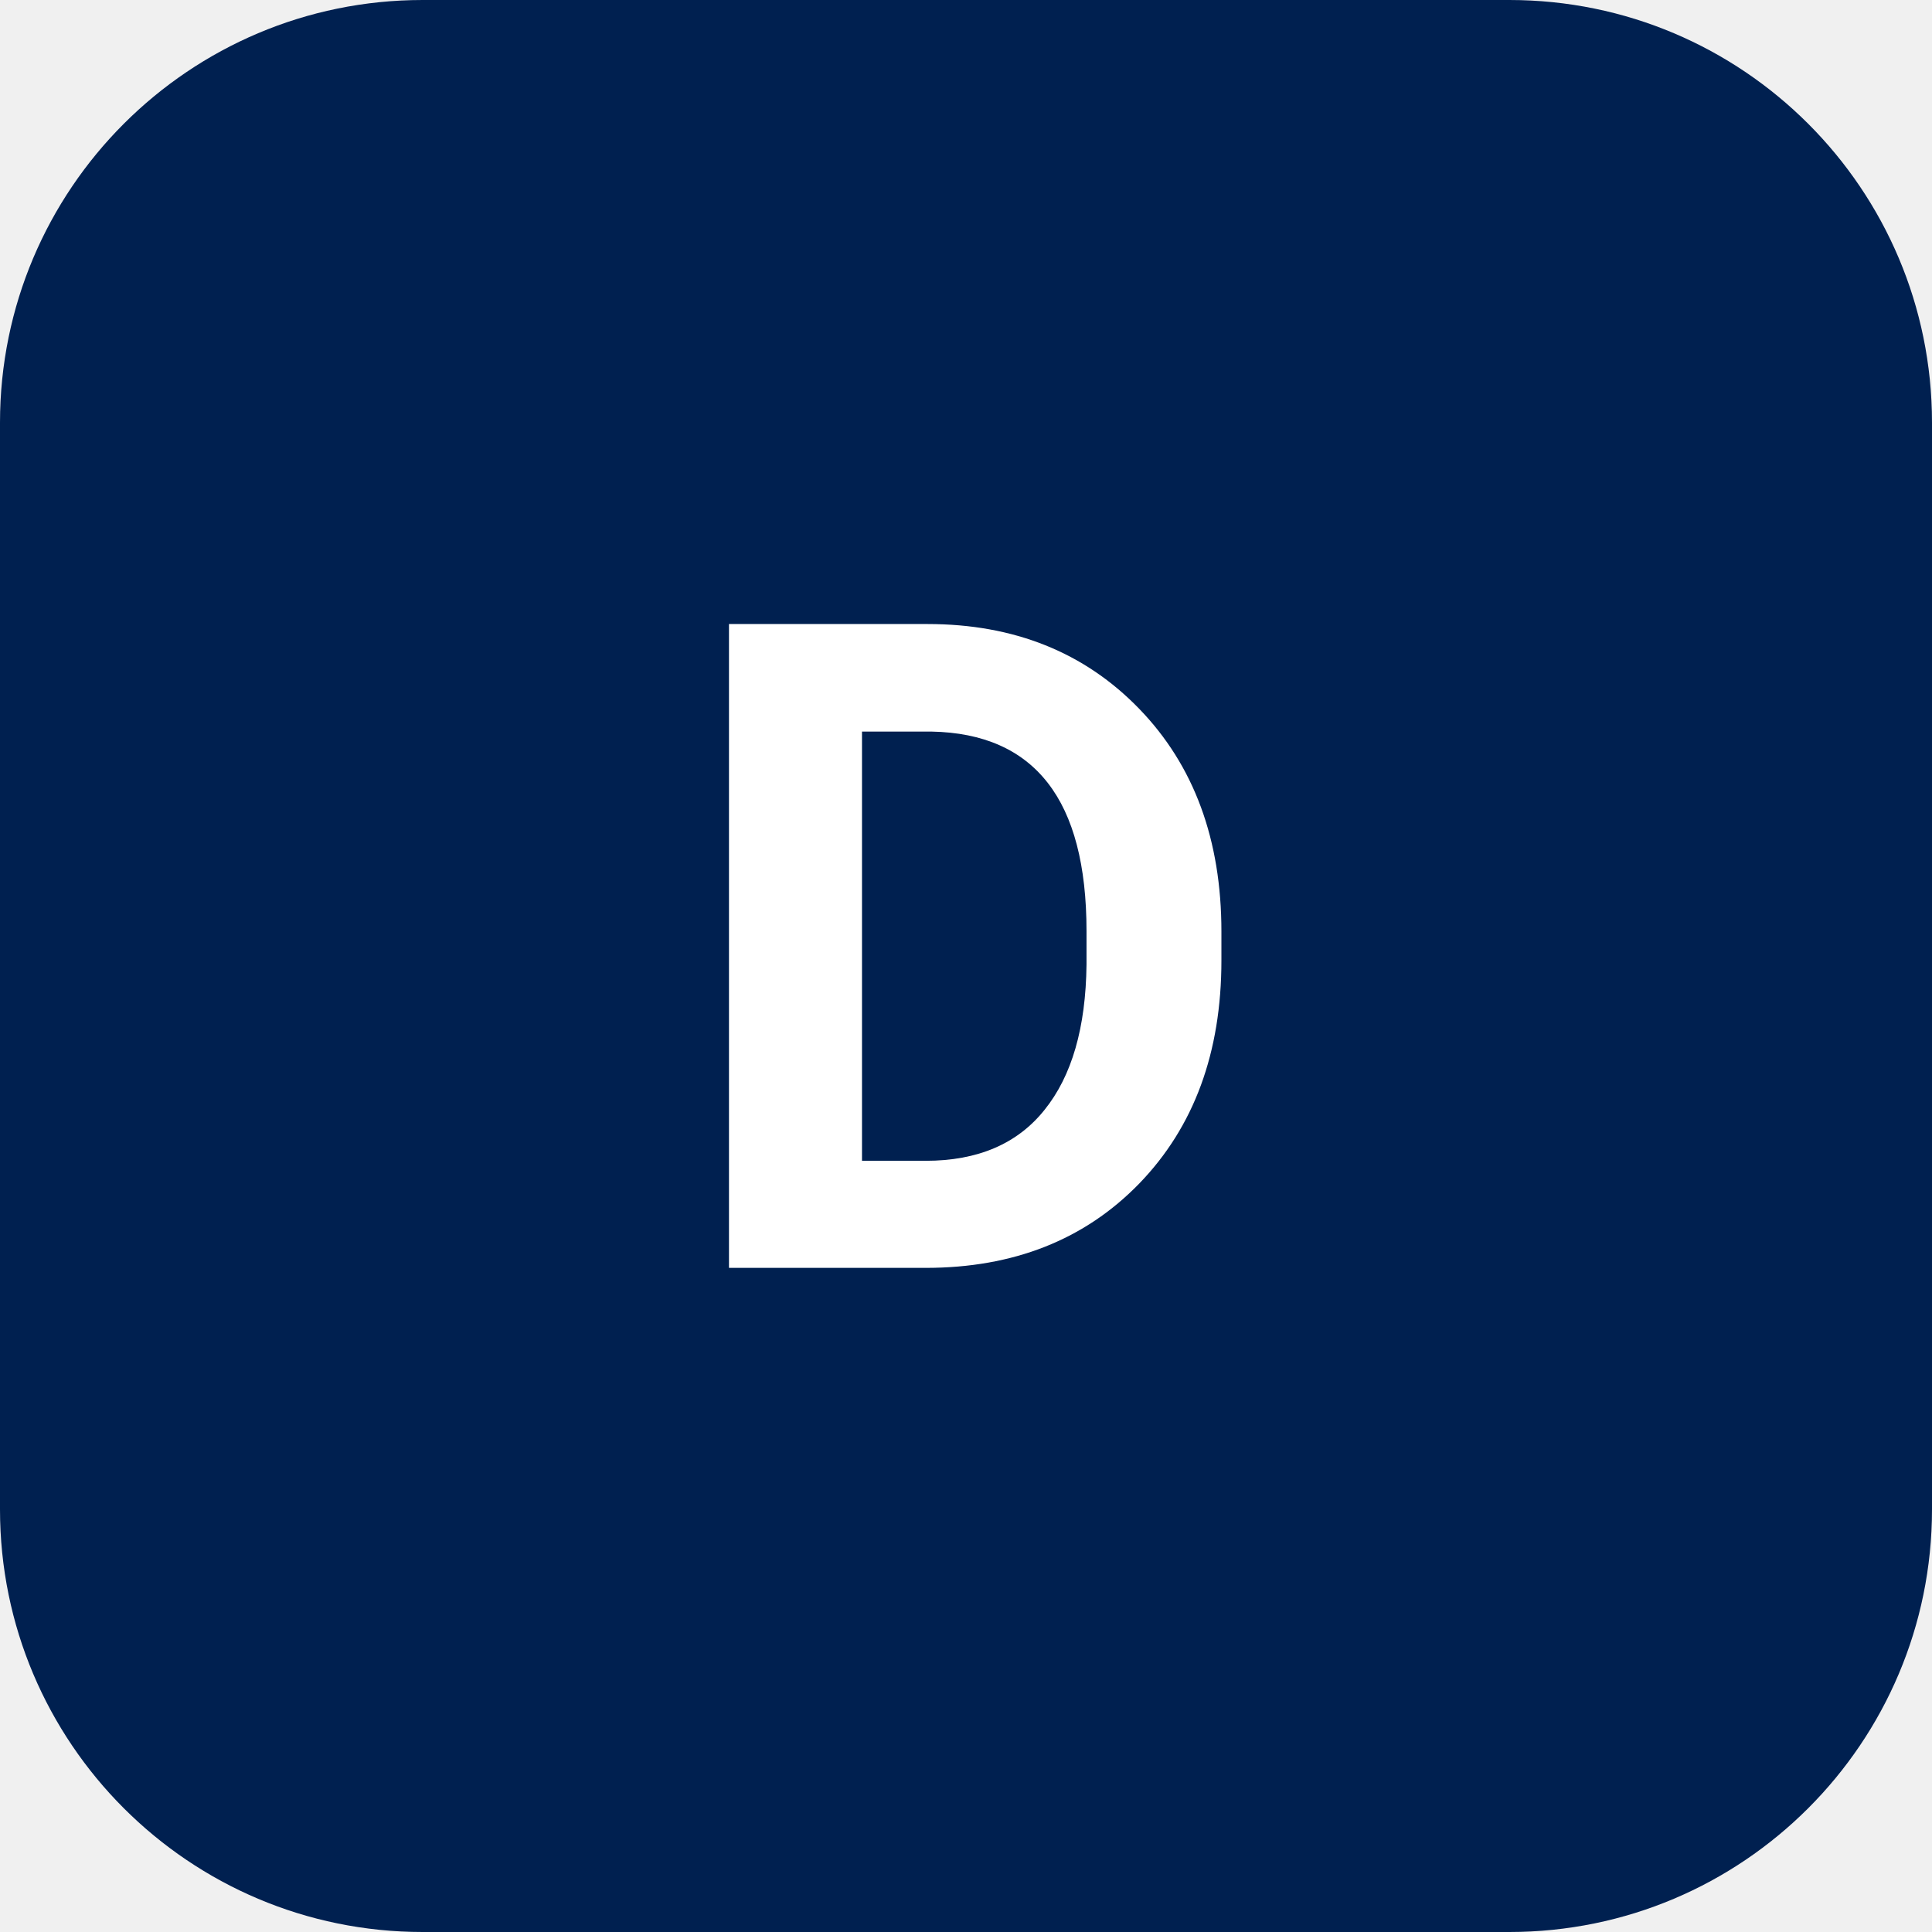
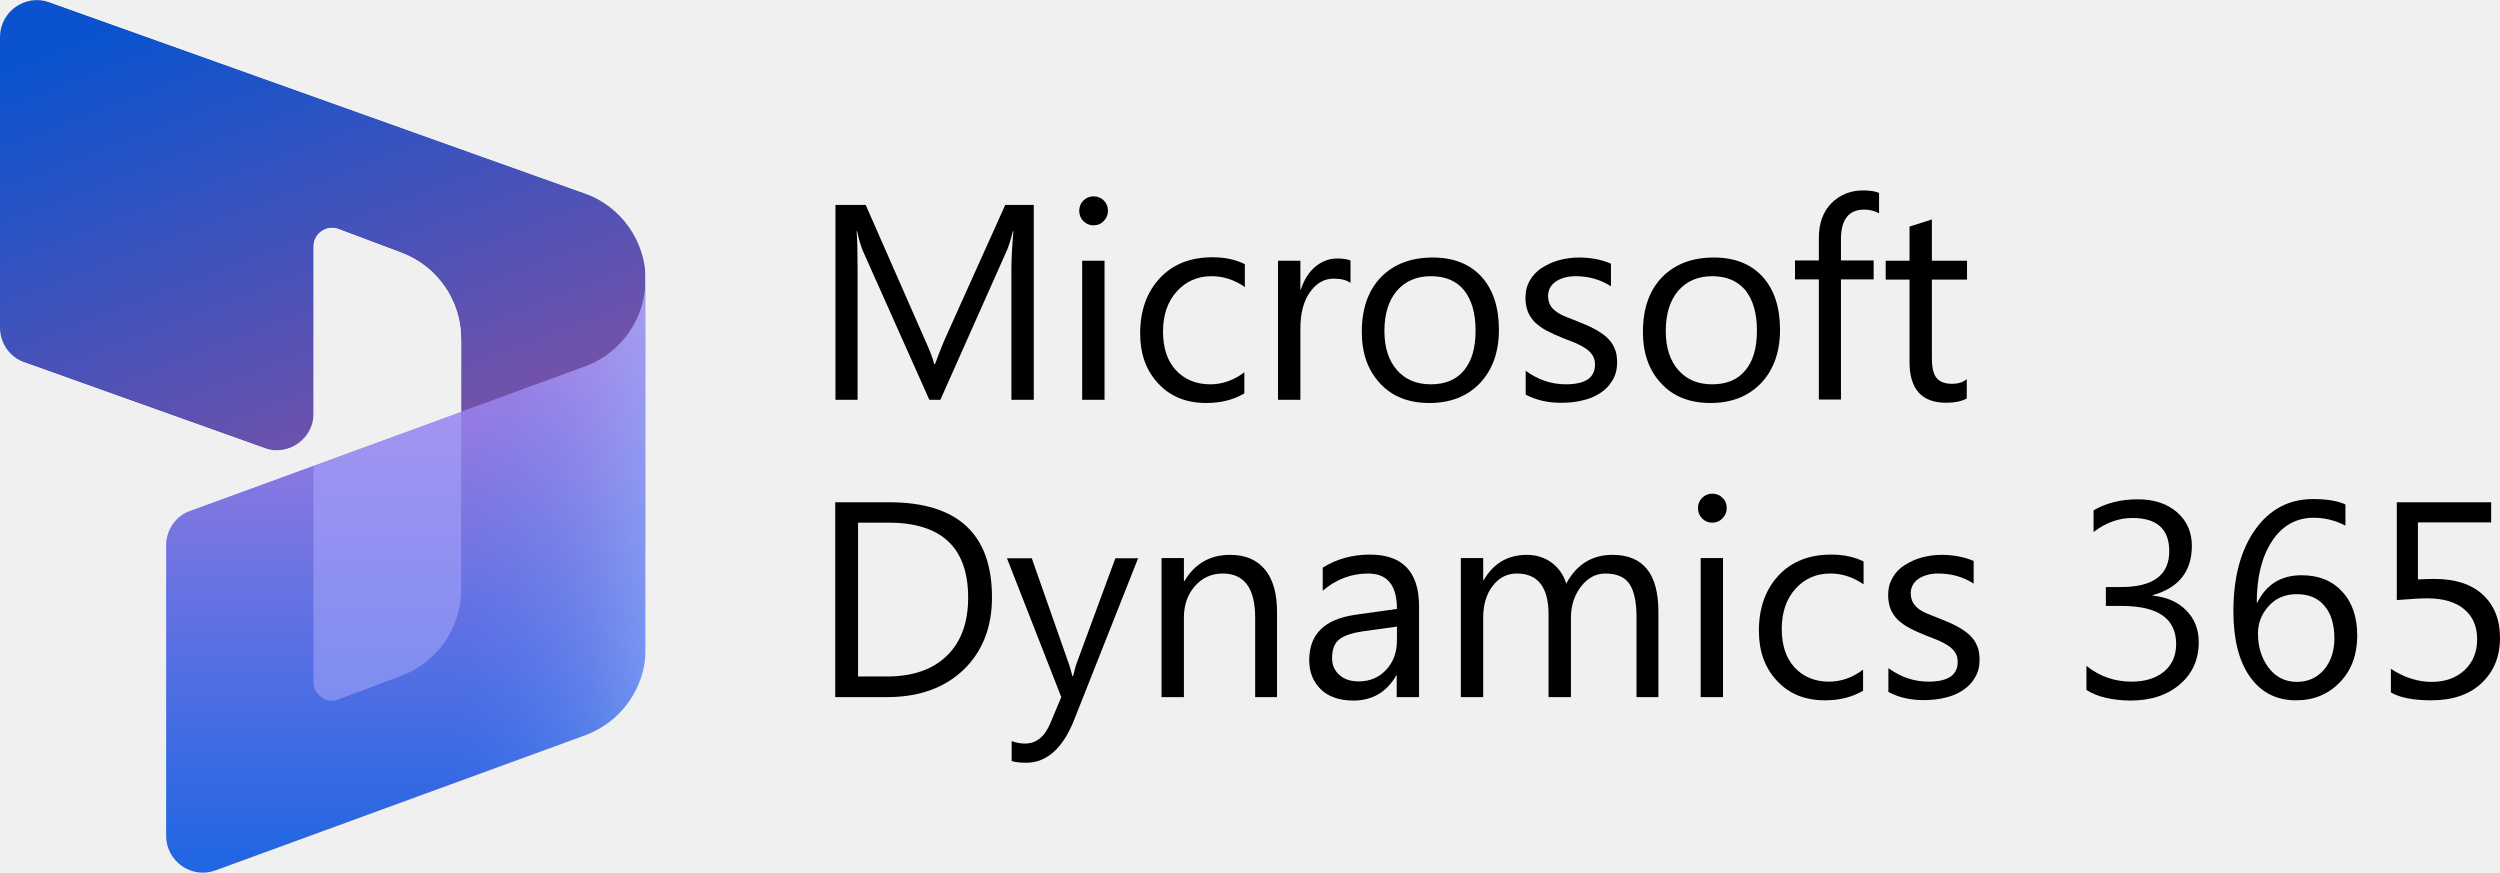
- <svg xmlns="http://www.w3.org/2000/svg" viewBox="0 0 64 64" role="img" aria-label="Microsoft Dynamics">
-   <rect width="64" height="64" rx="14" fill="#002050" />
-   <text x="32" y="42" text-anchor="middle" font-family="-apple-system,system-ui,Segoe UI,Roboto,sans-serif" font-weight="700" font-size="30" fill="#fff">D</text>
+ <svg xmlns="http://www.w3.org/2000/svg" viewBox="0 0 1017.4 355.1">
+   <style type="text/css">
+ 		.st97{fill-opacity:0.32;}
+ 		.st99{fill-opacity:0.24;}
+ 		.st105{fill:#FFFFFF;filter:url(#Adobe_OpacityMaskFilter);}
+ 		.st106{mask:url(#mask0_00000045600482063877763850000018203340017490944154_);}
+ 		.st110{opacity:0.5;fill:#B0ADFF;enable-background:new ;}
+ 	</style>
+   <g name="logo">
+     <g style="clip-path:url(#SVGID_00000134227339461458493900000007223171829834478471_);" transform="scale(6.107) translate(-380.11 -18.62)">
+       <defs>
+         <filter id="Adobe_OpacityMaskFilter" filterUnits="userSpaceOnUse" x="380.11" y="17.59" width="43.02" height="61.46">
+           <feColorMatrix type="matrix" values="1 0 0 0 0 0 1 0 0 0 0 0 1 0 0 0 0 0 1 0" />
+         </filter>
+       </defs>
+       <mask maskUnits="userSpaceOnUse" x="380.11" y="17.59" width="43.02" height="61.46" id="mask0_00000045600482063877763850000018203340017490944154_">
+         <path class="st105" d="M 423.14,37.29 C 423.14,34.69 421.51,32.38 419.06,31.5 L 383.4,18.77 C 381.8,18.2 380.11,19.39 380.11,21.09 L 380.11,40.45 C 380.11,41.49 380.76,42.42 381.74,42.77 L 397.72,48.48 C 399.32,49.05 401.01,47.86 401.01,46.16 L 401.01,35.03 C 401.01,34.17 401.87,33.58 402.67,33.88 L 406.86,35.46 C 409.26,36.36 410.84,38.65 410.84,41.21 L 410.84,46.05 L 392.79,52.65 C 391.82,53.0 391.18,53.93 391.18,54.96 L 391.18,74.31 C 391.18,76.02 392.88,77.21 394.48,76.62 L 419.1,67.62 C 421.52,66.73 423.14,64.43 423.14,61.85 L 423.14,37.29" />
+       </mask>
+       <g class="st106">
+         <linearGradient id="SVGID_00000178883601381428405910000004453646959259357576_" gradientUnits="userSpaceOnUse" x1="394.265" y1="1016.113" x2="405.704" y2="986.169" gradientTransform="matrix(1 0 0 -1 0 1034.416)">
+           <stop offset="0" style="stop-color:#0B53CE" />
+           <stop offset="1" style="stop-color:#7252AA" />
+         </linearGradient>
+         <path style="fill:url(#SVGID_00000178883601381428405910000004453646959259357576_);" d="M 380.11,17.59 L 423.13,32.95 L 423.13,54.05 C 423.13,55.75 421.45,56.94 419.85,56.37 L 410.84,53.15 L 410.84,41.21 C 410.84,38.65 409.25,36.36 406.86,35.46 L 402.67,33.89 C 401.87,33.59 401.01,34.18 401.01,35.04 L 401.01,49.65 L 380.11,42.19 L 380.11,17.59" />
+         <g>
+           <path class="st99" d="M 423.13,37.51 L 423.13,37.51 C 423.13,40.09 421.52,42.4 419.09,43.29 L 391.17,53.49 L 391.17,78.07 L 423.13,66.39 L 423.13,37.51 L 423.13,37.51" />
+         </g>
+         <g>
+           <path class="st97" d="M 423.13,38.49 L 423.13,38.49 C 423.13,41.07 421.52,43.38 419.09,44.27 L 391.17,54.47 L 391.17,79.05 L 423.13,67.37 L 423.13,38.49 L 423.13,38.49" />
+         </g>
+         <linearGradient id="SVGID_00000179628340029762393520000007800217176999640496_" gradientUnits="userSpaceOnUse" x1="407.156" y1="958.749" x2="407.156" y2="994.442" gradientTransform="matrix(1 0 0 -1 0 1034.416)">
+           <stop offset="0" style="stop-color:#2266E3" />
+           <stop offset="1" style="stop-color:#AE7FE2" />
+         </linearGradient>
+         <path style="fill:url(#SVGID_00000179628340029762393520000007800217176999640496_);" d="M 423.13,37.26 L 423.13,37.26 C 423.13,39.84 421.52,42.15 419.09,43.04 L 391.17,53.24 L 391.17,77.82 L 423.13,66.14 L 423.13,37.26 L 423.13,37.26" />
+         <linearGradient id="SVGID_00000127737009981319319640000004625573773135000728_" gradientUnits="userSpaceOnUse" x1="423.135" y1="976.875" x2="410.89" y2="976.875" gradientTransform="matrix(1 0 0 -1 0 1034.416)">
+           <stop offset="0" style="stop-color:#94B9FF" />
+           <stop offset="0.288" style="stop-color:#94B9FF;stop-opacity:0.524" />
+           <stop offset="1" style="stop-color:#538FFF;stop-opacity:0" />
+         </linearGradient>
+         <path style="opacity:0.5;fill:url(#SVGID_00000127737009981319319640000004625573773135000728_);enable-background:new ;" d="M 423.13,37.26 L 423.13,37.26 C 423.13,39.84 421.52,42.15 419.09,43.04 L 391.17,53.24 L 391.17,77.82 L 423.13,66.14 L 423.13,37.26 L 423.13,37.26" />
+         <path class="st110" d="M 410.84,46.06 L 401.0,49.66 L 401.0,64.08 C 401.0,64.94 401.86,65.53 402.66,65.23 L 406.86,63.65 C 409.26,62.75 410.84,60.46 410.84,57.9 L 410.84,46.06 L 410.84,46.06" />
+       </g>
+     </g>
+     <g class="st66" name="Microsoft">
+       <path d="M 420.8,162.7 L 411.6,162.7 L 411.6,109.5 C 411.6,105.3 411.9,100.2 412.4,94.1 L 412.2,94.1 C 411.3,97.7 410.5,100.2 409.8,101.8 L 382.7,162.7 L 378.2,162.7 L 351.2,102.2 C 350.4,100.4 349.6,97.7 348.8,94.1 L 348.6,94.1 C 348.9,97.3 349.0,102.4 349.0,109.6 L 349.0,162.7 L 340.0,162.7 L 340.0,83.4 L 352.3,83.4 L 376.6,138.7 C 378.5,142.9 379.7,146.1 380.2,148.2 L 380.5,148.2 C 382.1,143.9 383.4,140.6 384.3,138.5 L 409.1,83.4 L 420.7,83.4 L 420.7,162.7 L 420.8,162.7" />
+       <path d="M 445.0,91.7 C 443.4,91.7 442.0,91.1 440.9,90.0 C 439.8,88.9 439.2,87.5 439.2,85.8 C 439.2,84.1 439.8,82.7 440.9,81.6 C 442.0,80.5 443.4,79.9 445.0,79.9 C 446.7,79.9 448.1,80.5 449.2,81.6 C 450.3,82.7 450.9,84.1 450.9,85.8 C 450.9,87.4 450.3,88.8 449.2,89.9 C 448.1,91.1 446.7,91.7 445.0,91.7 M 449.5,162.7 L 440.4,162.7 L 440.4,106.1 L 449.5,106.1 L 449.5,162.7" />
+       <path d="M 506.4,160.1 C 502.0,162.7 496.9,164.0 490.9,164.0 C 482.8,164.0 476.3,161.4 471.4,156.1 C 466.4,150.8 464.0,144.0 464.0,135.7 C 464.0,126.4 466.7,118.9 472.0,113.2 C 477.3,107.5 484.5,104.7 493.4,104.7 C 498.4,104.7 502.8,105.6 506.6,107.5 L 506.6,116.8 C 502.4,113.9 497.9,112.4 493.1,112.4 C 487.3,112.4 482.6,114.5 478.9,118.6 C 475.2,122.7 473.3,128.2 473.3,134.9 C 473.3,141.5 475.0,146.8 478.5,150.6 C 482.0,154.4 486.7,156.4 492.5,156.4 C 497.4,156.4 502.1,154.8 506.4,151.5 L 506.4,160.1 L 506.4,160.1" />
+       <path d="M 549.7,115.2 C 548.1,114.0 545.8,113.4 542.8,113.4 C 538.9,113.4 535.7,115.2 533.1,118.9 C 530.5,122.5 529.2,127.5 529.2,133.8 L 529.2,162.7 L 520.1,162.7 L 520.1,106.1 L 529.2,106.1 L 529.2,117.8 L 529.4,117.8 C 530.7,113.8 532.7,110.7 535.3,108.5 C 538.0,106.3 540.9,105.2 544.2,105.2 C 546.6,105.2 548.4,105.5 549.6,106.0 L 549.6,115.2 L 549.7,115.2" />
+       <path d="M 581.7,164.0 C 573.3,164.0 566.6,161.4 561.7,156.1 C 556.7,150.8 554.2,143.8 554.2,135.1 C 554.2,125.6 556.8,118.2 562.0,112.8 C 567.2,107.5 574.2,104.8 583.1,104.8 C 591.5,104.8 598.1,107.4 602.9,112.6 C 607.6,117.8 610.0,125.0 610.0,134.2 C 610.0,143.2 607.4,150.5 602.3,155.9 C 597.2,161.3 590.3,164.0 581.7,164.0 M 582.3,112.4 C 576.5,112.4 571.9,114.4 568.5,118.3 C 565.1,122.3 563.4,127.7 563.4,134.7 C 563.4,141.4 565.1,146.7 568.5,150.6 C 571.9,154.5 576.5,156.4 582.3,156.4 C 588.2,156.4 592.7,154.5 595.8,150.7 C 599.0,146.9 600.5,141.5 600.5,134.5 C 600.5,127.4 598.9,122.0 595.8,118.1 C 592.7,114.3 588.2,112.4 582.3,112.4" />
+       <path d="M 620.9,160.6 L 620.9,150.9 C 625.8,154.5 631.3,156.4 637.2,156.4 C 645.2,156.4 649.1,153.7 649.1,148.4 C 649.1,146.9 648.8,145.6 648.1,144.6 C 647.4,143.5 646.5,142.6 645.3,141.8 C 644.1,141.0 642.8,140.3 641.2,139.6 C 639.6,139.0 637.9,138.3 636.1,137.6 C 633.6,136.6 631.4,135.6 629.5,134.6 C 627.6,133.6 626.0,132.4 624.7,131.2 C 623.4,129.9 622.5,128.5 621.8,126.9 C 621.2,125.3 620.8,123.4 620.8,121.2 C 620.8,118.5 621.4,116.2 622.6,114.1 C 623.8,112.1 625.4,110.3 627.5,109.0 C 629.6,107.7 631.8,106.6 634.4,105.9 C 637.0,105.2 639.7,104.8 642.4,104.8 C 647.3,104.8 651.7,105.6 655.6,107.3 L 655.6,116.5 C 651.4,113.8 646.6,112.4 641.2,112.4 C 639.5,112.4 638.0,112.6 636.6,113.0 C 635.2,113.4 634.1,113.9 633.1,114.6 C 632.1,115.3 631.4,116.1 630.8,117.1 C 630.3,118.1 630.0,119.2 630.0,120.3 C 630.0,121.8 630.3,123.0 630.8,124.0 C 631.3,125.0 632.1,125.9 633.2,126.7 C 634.2,127.5 635.5,128.2 637.0,128.8 C 638.5,129.4 640.2,130.1 642.0,130.8 C 644.5,131.8 646.8,132.7 648.7,133.8 C 650.7,134.8 652.4,136.0 653.8,137.2 C 655.2,138.5 656.3,139.9 657.0,141.6 C 657.8,143.3 658.1,145.2 658.1,147.5 C 658.1,150.3 657.5,152.7 656.2,154.8 C 655.0,156.9 653.3,158.6 651.3,159.9 C 649.2,161.3 646.9,162.3 644.2,162.9 C 641.5,163.6 638.7,163.9 635.7,163.9 C 630.3,164.0 625.2,162.9 620.9,160.6" />
+       <path d="M 696.1,164.0 C 687.7,164.0 681.0,161.4 676.1,156.1 C 671.1,150.8 668.6,143.8 668.6,135.1 C 668.6,125.6 671.2,118.2 676.4,112.8 C 681.6,107.5 688.6,104.8 697.5,104.8 C 705.9,104.8 712.5,107.4 717.3,112.6 C 722.0,117.8 724.4,125.0 724.4,134.2 C 724.4,143.2 721.8,150.5 716.7,155.9 C 711.5,161.3 704.7,164.0 696.1,164.0 M 696.8,112.4 C 691.0,112.4 686.4,114.4 683.0,118.3 C 679.6,122.3 677.9,127.7 677.9,134.7 C 677.9,141.4 679.6,146.7 683.0,150.6 C 686.4,154.5 691.0,156.4 696.8,156.4 C 702.7,156.4 707.2,154.5 710.3,150.7 C 713.5,146.9 715.0,141.5 715.0,134.5 C 715.0,127.4 713.4,122.0 710.3,118.1 C 707.1,114.3 702.6,112.4 696.8,112.4" />
+       <path d="M 764.7,86.8 C 762.9,85.8 760.9,85.3 758.7,85.3 C 752.4,85.3 749.2,89.3 749.2,97.3 L 749.2,106.0 L 762.5,106.0 L 762.5,113.7 L 749.2,113.7 L 749.2,162.6 L 740.2,162.6 L 740.2,113.7 L 730.5,113.7 L 730.5,106.0 L 740.2,106.0 L 740.2,96.8 C 740.2,90.9 741.9,86.2 745.3,82.7 C 748.7,79.3 753.0,77.5 758.1,77.5 C 760.9,77.5 763.1,77.8 764.7,78.5 L 764.7,86.8" />
+       <path d="M 800.5,162.1 C 798.4,163.3 795.5,163.9 792.0,163.9 C 782.1,163.9 777.1,158.4 777.1,147.3 L 777.1,113.8 L 767.4,113.8 L 767.4,106.1 L 777.1,106.1 L 777.1,92.2 L 786.2,89.3 L 786.2,106.1 L 800.5,106.1 L 800.5,113.8 L 786.2,113.8 L 786.2,145.7 C 786.2,149.5 786.8,152.2 788.1,153.8 C 789.4,155.4 791.5,156.2 794.5,156.2 C 796.8,156.2 798.8,155.6 800.4,154.3 L 800.4,162.1 L 800.5,162.1" />
+     </g>
+     <g class="st66" name="Dynamics_365">
+       <path d="M 339.9,283.7 L 339.9,204.4 L 361.8,204.4 C 389.7,204.4 403.7,217.3 403.7,243.1 C 403.7,255.3 399.8,265.2 392.1,272.6 C 384.3,280.0 374.0,283.7 360.9,283.7 L 339.9,283.7 M 349.2,212.8 L 349.2,275.3 L 361.0,275.3 C 371.4,275.3 379.5,272.5 385.3,266.9 C 391.1,261.3 394.0,253.4 394.0,243.2 C 394.0,222.9 383.2,212.7 361.6,212.7 L 349.2,212.7 L 349.2,212.8" />
+       <path d="M 463.2,227.1 L 437.2,292.8 C 432.6,304.5 426.0,310.4 417.6,310.4 C 415.2,310.4 413.3,310.2 411.7,309.7 L 411.7,301.6 C 413.7,302.3 415.4,302.6 417.1,302.6 C 421.7,302.6 425.1,299.9 427.4,294.4 L 431.9,283.7 L 409.8,227.2 L 419.9,227.2 L 435.2,270.8 C 435.4,271.4 435.8,272.8 436.4,275.1 L 436.7,275.1 C 436.9,274.2 437.3,272.8 437.8,270.9 L 453.9,227.2 L 463.2,227.2 L 463.2,227.1" />
+       <path d="M 519.9,283.7 L 510.8,283.7 L 510.8,251.4 C 510.8,239.4 506.4,233.4 497.6,233.4 C 493.1,233.4 489.3,235.1 486.3,238.5 C 483.3,241.9 481.8,246.2 481.8,251.4 L 481.8,283.7 L 472.7,283.7 L 472.7,227.1 L 481.8,227.1 L 481.8,236.5 L 482.0,236.5 C 486.3,229.3 492.5,225.8 500.6,225.8 C 506.8,225.8 511.5,227.8 514.8,231.8 C 518.1,235.8 519.7,241.6 519.7,249.1 L 519.7,283.7 L 519.9,283.7" />
+       <path d="M 577.5,283.7 L 568.4,283.7 L 568.4,274.9 L 568.2,274.9 C 564.3,281.7 558.4,285.1 550.8,285.1 C 545.2,285.1 540.7,283.6 537.6,280.6 C 534.5,277.6 532.8,273.7 532.8,268.7 C 532.8,258.1 539.0,252.0 551.5,250.2 L 568.5,247.8 C 568.5,238.2 564.6,233.4 556.8,233.4 C 550.0,233.4 543.8,235.7 538.3,240.4 L 538.3,231.0 C 543.9,227.5 550.3,225.7 557.5,225.7 C 570.8,225.7 577.5,232.7 577.5,246.8 L 577.5,283.7 M 568.5,255.0 L 554.8,256.9 C 550.6,257.5 547.4,258.5 545.3,260.0 C 543.2,261.5 542.1,264.1 542.1,267.9 C 542.1,270.7 543.1,272.9 545.1,274.7 C 547.1,276.5 549.7,277.3 553.0,277.3 C 557.5,277.3 561.2,275.7 564.1,272.6 C 567.0,269.5 568.5,265.5 568.5,260.6 L 568.5,255.0 L 568.5,255.0" />
+       <path d="M 675.0,283.7 L 666.0,283.7 L 666.0,251.2 C 666.0,244.9 665.0,240.4 663.1,237.6 C 661.2,234.8 657.9,233.4 653.3,233.4 C 649.4,233.4 646.1,235.2 643.4,238.7 C 640.7,242.2 639.3,246.5 639.3,251.4 L 639.3,283.7 L 630.2,283.7 L 630.2,250.1 C 630.2,239.0 625.9,233.4 617.3,233.4 C 613.3,233.4 610.0,235.1 607.5,238.4 C 604.9,241.7 603.6,246.1 603.6,251.4 L 603.6,283.7 L 594.5,283.7 L 594.5,227.1 L 603.6,227.1 L 603.6,236.1 L 603.8,236.1 C 607.8,229.2 613.7,225.8 621.4,225.8 C 625.3,225.8 628.6,226.9 631.5,229.0 C 634.4,231.2 636.3,234.0 637.4,237.5 C 641.6,229.7 647.9,225.8 656.2,225.8 C 668.7,225.8 674.9,233.5 674.9,248.9 L 674.9,283.7 L 675.0,283.7" />
+       <path d="M 696.8,212.7 C 695.2,212.7 693.8,212.1 692.7,211.0 C 691.6,209.9 691.0,208.5 691.0,206.8 C 691.0,205.1 691.6,203.7 692.7,202.6 C 693.8,201.5 695.2,200.9 696.8,200.9 C 698.5,200.9 699.9,201.5 701.0,202.6 C 702.2,203.7 702.7,205.1 702.7,206.8 C 702.7,208.4 702.1,209.8 701.0,210.9 C 699.9,212.1 698.5,212.7 696.8,212.7 M 701.2,283.7 L 692.1,283.7 L 692.1,227.1 L 701.2,227.1 L 701.2,283.7" />
+       <path d="M 758.2,281.1 C 753.8,283.7 748.7,285.0 742.7,285.0 C 734.6,285.0 728.1,282.4 723.2,277.1 C 718.2,271.8 715.8,265.0 715.8,256.7 C 715.8,247.4 718.5,239.9 723.8,234.2 C 729.1,228.5 736.3,225.7 745.2,225.7 C 750.2,225.7 754.6,226.6 758.4,228.5 L 758.4,237.8 C 754.2,234.9 749.7,233.4 744.9,233.4 C 739.1,233.4 734.4,235.5 730.7,239.6 C 727.0,243.7 725.1,249.2 725.1,255.9 C 725.1,262.5 726.8,267.8 730.3,271.6 C 733.8,275.4 738.5,277.4 744.3,277.4 C 749.2,277.4 753.9,275.8 758.2,272.5 L 758.2,281.1" />
+       <path d="M 768.5,281.6 L 768.5,271.9 C 773.4,275.5 778.9,277.4 784.8,277.4 C 792.8,277.4 796.7,274.7 796.7,269.4 C 796.7,267.9 796.4,266.6 795.7,265.6 C 795.0,264.5 794.1,263.6 792.9,262.8 C 791.7,262.0 790.4,261.3 788.8,260.6 C 787.2,260.0 785.5,259.3 783.7,258.6 C 781.2,257.6 779.0,256.6 777.1,255.6 C 775.2,254.6 773.6,253.4 772.3,252.2 C 771.0,250.9 770.1,249.5 769.4,247.9 C 768.8,246.3 768.4,244.4 768.4,242.2 C 768.4,239.5 769.0,237.2 770.2,235.1 C 771.4,233.0 773.0,231.3 775.1,230.0 C 777.2,228.7 779.4,227.6 782.0,226.9 C 784.6,226.2 787.3,225.8 790.0,225.8 C 794.9,225.8 799.3,226.6 803.2,228.3 L 803.2,237.5 C 799.0,234.8 794.2,233.4 788.8,233.4 C 787.1,233.4 785.6,233.6 784.2,234.0 C 782.8,234.4 781.7,234.9 780.7,235.6 C 779.7,236.3 779.0,237.1 778.4,238.1 C 777.9,239.1 777.6,240.2 777.6,241.3 C 777.6,242.8 777.9,244.0 778.4,245.0 C 778.9,246.0 779.7,246.9 780.7,247.7 C 781.7,248.5 783.0,249.2 784.5,249.8 C 786.0,250.4 787.7,251.1 789.5,251.8 C 792.0,252.8 794.3,253.7 796.2,254.8 C 798.2,255.8 799.9,257.0 801.3,258.2 C 802.7,259.5 803.8,260.9 804.5,262.6 C 805.3,264.3 805.6,266.2 805.6,268.5 C 805.6,271.3 805.0,273.7 803.7,275.8 C 802.5,277.9 800.8,279.6 798.8,280.9 C 796.7,282.3 794.4,283.3 791.7,283.9 C 789.0,284.6 786.2,284.9 783.2,284.9 C 777.8,285.0 772.8,283.9 768.5,281.6" />
+       <path d="M 849.1,280.8 L 849.1,271.0 C 854.5,275.3 860.6,277.4 867.5,277.4 C 873.0,277.4 877.4,276.0 880.7,273.3 C 884.0,270.5 885.6,266.8 885.6,262.1 C 885.6,251.7 878.2,246.6 863.5,246.6 L 857.0,246.6 L 857.0,238.9 L 863.2,238.9 C 876.3,238.9 882.8,234.0 882.8,224.3 C 882.8,215.3 877.8,210.8 867.8,210.8 C 862.2,210.8 857.0,212.7 852.0,216.5 L 852.0,207.7 C 857.1,204.7 863.1,203.2 870.0,203.2 C 876.7,203.2 882.0,205.0 886.0,208.5 C 890.0,212.0 892.0,216.6 892.0,222.1 C 892.0,232.5 886.7,239.2 876.1,242.2 L 876.1,242.4 C 881.8,243.0 886.4,245.0 889.7,248.4 C 893.1,251.8 894.8,256.2 894.8,261.3 C 894.8,268.4 892.2,274.2 887.1,278.5 C 882.0,282.9 875.3,285.1 866.9,285.1 C 859.5,285.0 853.5,283.6 849.1,280.8" />
+       <path d="M 954.5,205.3 L 954.5,213.9 C 950.4,211.8 946.1,210.7 941.6,210.7 C 934.6,210.7 928.9,213.8 924.7,220.1 C 920.5,226.4 918.4,234.8 918.4,245.3 L 918.6,245.3 C 922.3,237.8 928.3,234.1 936.7,234.1 C 943.6,234.1 949.1,236.3 953.2,240.8 C 957.3,245.2 959.3,251.2 959.3,258.6 C 959.3,266.4 957.0,272.7 952.3,277.6 C 947.6,282.5 941.7,285.0 934.4,285.0 C 926.4,285.0 920.2,281.8 915.7,275.5 C 911.2,269.2 908.9,260.3 908.9,248.8 C 908.9,234.9 911.9,223.8 917.8,215.5 C 923.7,207.2 931.6,203.1 941.3,203.1 C 946.9,203.1 951.3,203.8 954.5,205.3 M 934.7,241.8 C 930.0,241.8 926.2,243.4 923.3,246.6 C 920.4,249.8 918.9,253.5 918.9,257.8 C 918.9,263.2 920.3,267.8 923.2,271.7 C 926.1,275.5 929.9,277.5 934.7,277.5 C 939.3,277.5 943.0,275.8 945.8,272.5 C 948.6,269.2 950.0,264.9 950.0,259.8 C 950.0,254.2 948.7,249.8 946.0,246.6 C 943.4,243.4 939.6,241.8 934.7,241.8" />
+       <path d="M 973.0,281.8 L 973.0,272.2 C 978.4,275.7 983.9,277.5 989.5,277.5 C 995.1,277.5 999.6,275.9 1003.0,272.7 C 1006.4,269.5 1008.1,265.3 1008.1,260.1 C 1008.1,254.9 1006.3,250.8 1002.8,247.9 C 999.3,245.0 994.3,243.5 987.8,243.5 C 985.6,243.5 981.4,243.7 975.4,244.2 L 975.4,204.4 L 1013.8,204.4 L 1013.8,212.6 L 984.0,212.6 L 984.0,235.8 C 986.4,235.7 988.7,235.6 990.7,235.6 C 999.2,235.6 1005.7,237.7 1010.4,242.0 C 1015.0,246.3 1017.4,252.1 1017.4,259.5 C 1017.4,267.2 1014.9,273.3 1009.9,278.0 C 1004.9,282.7 998.1,285.0 989.4,285.0 C 982.1,285.0 976.6,283.9 973.0,281.8" />
+     </g>
+   </g>
</svg>
